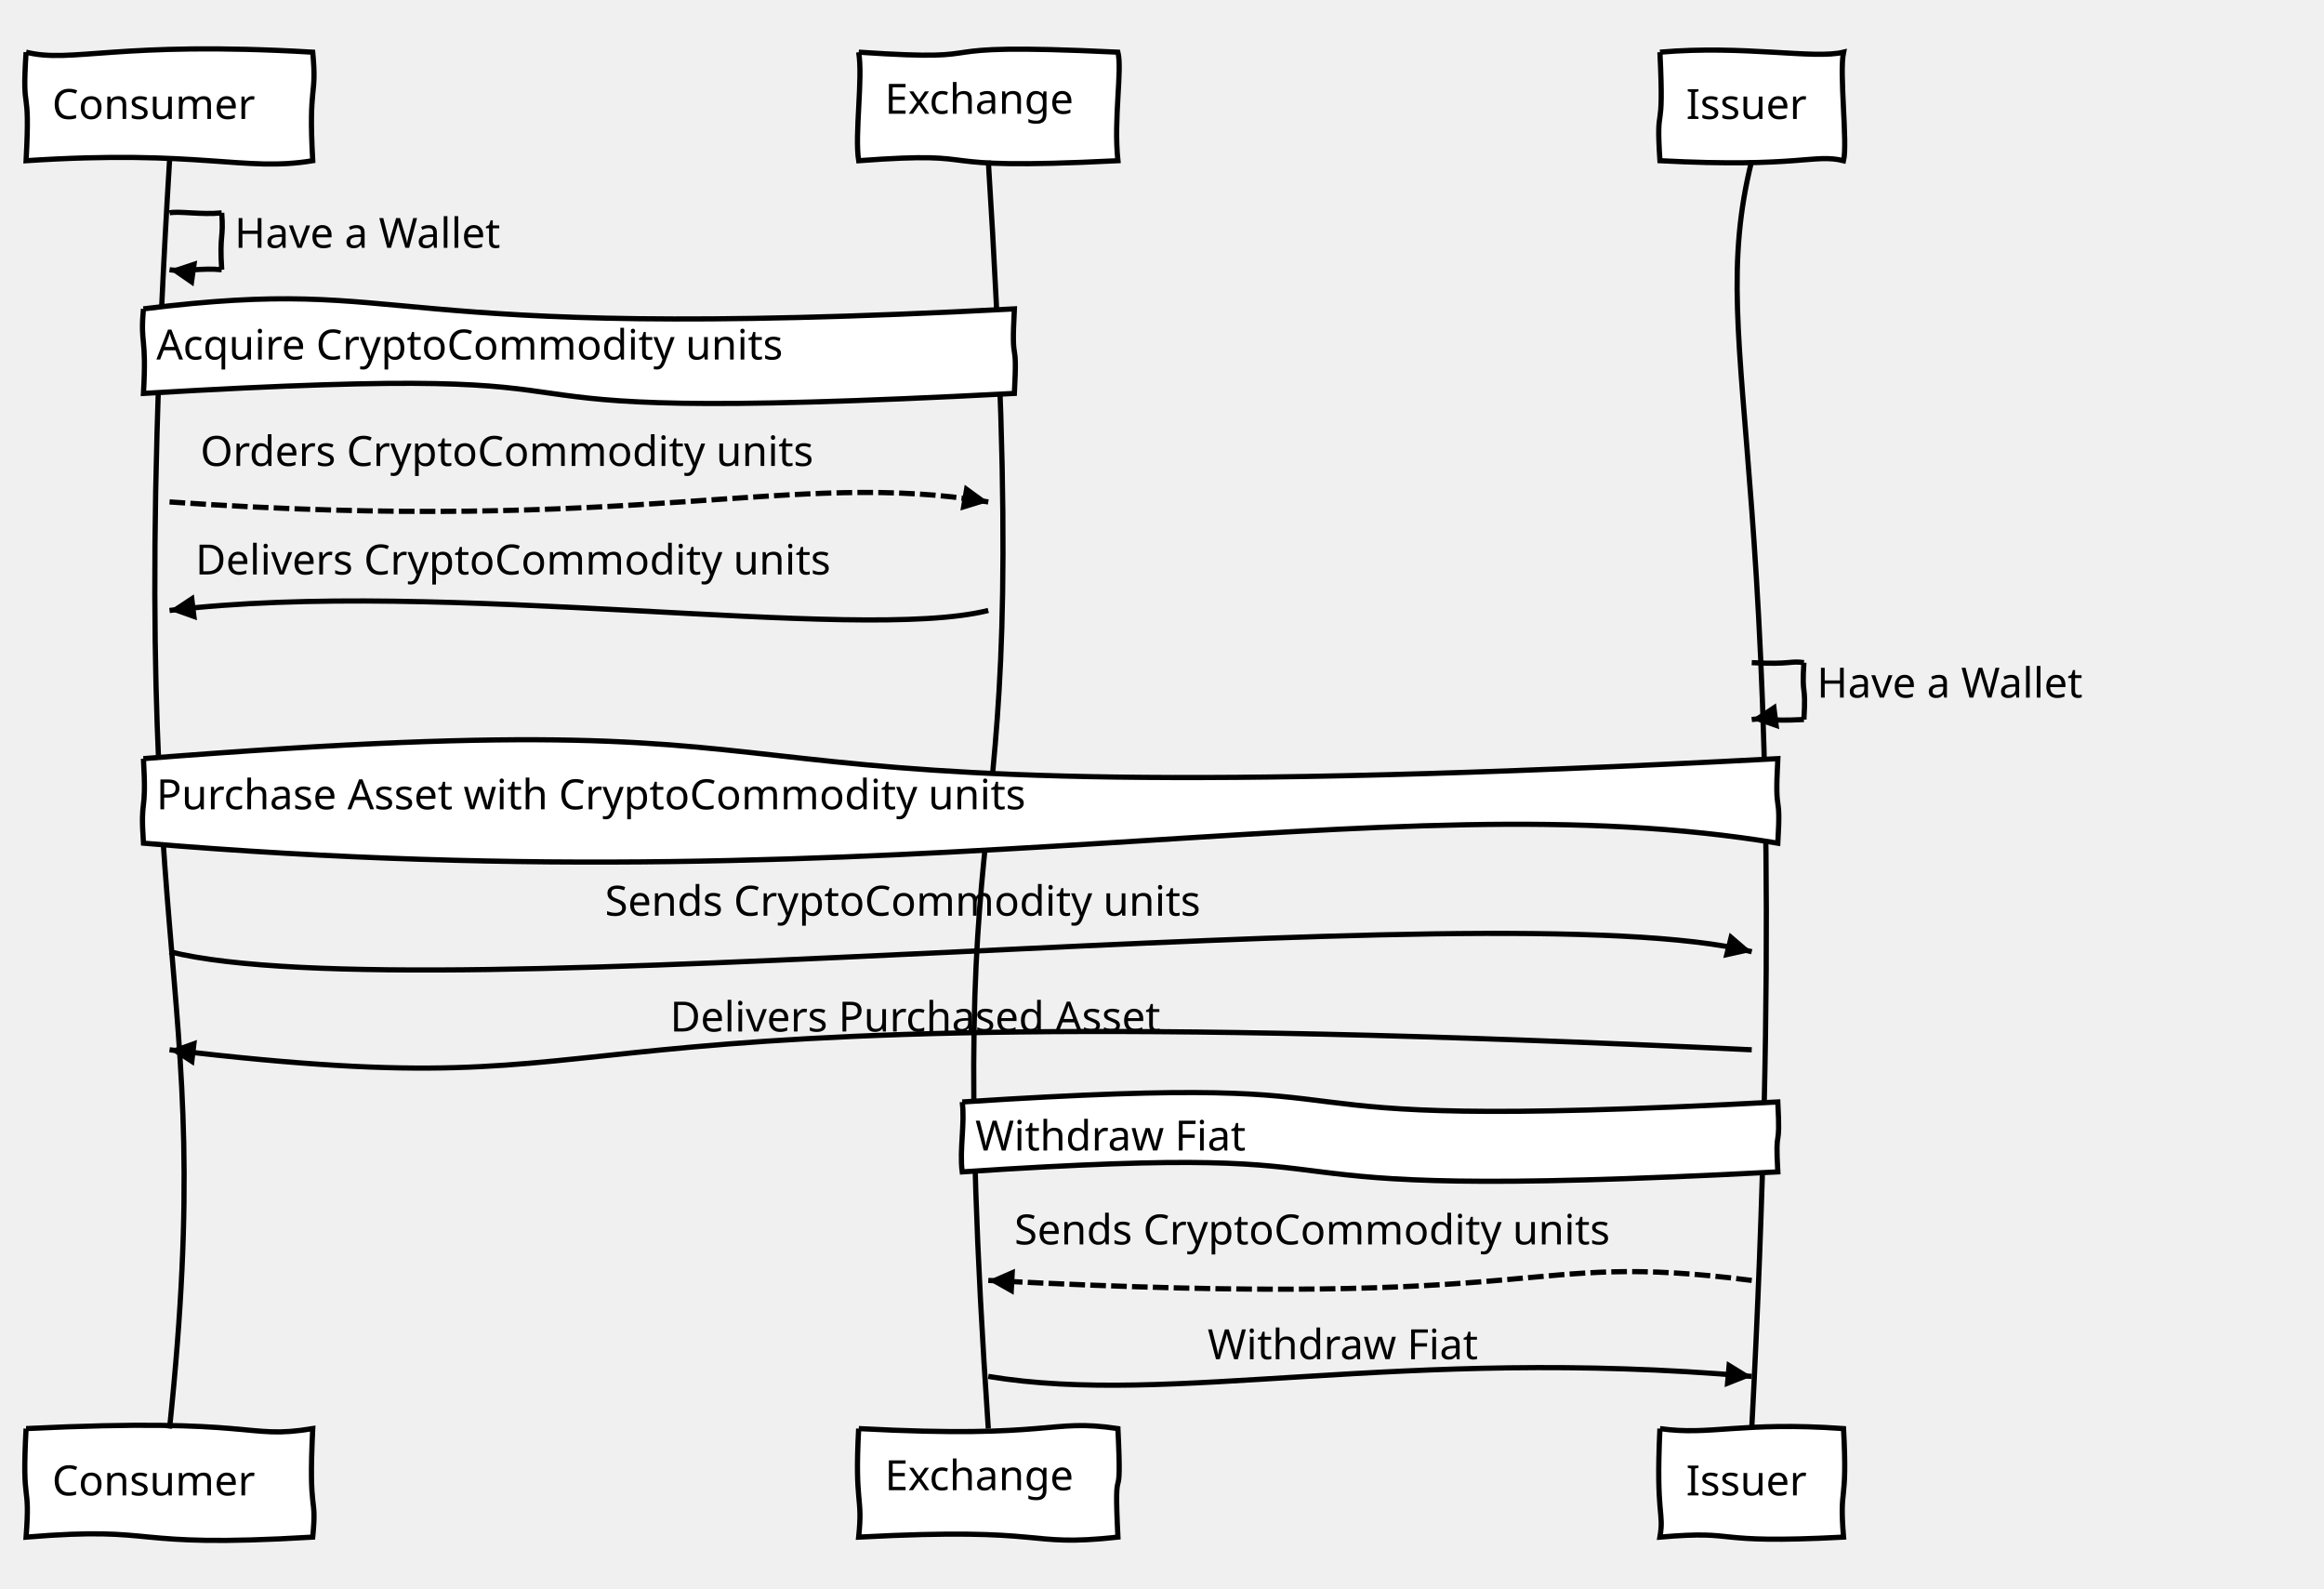
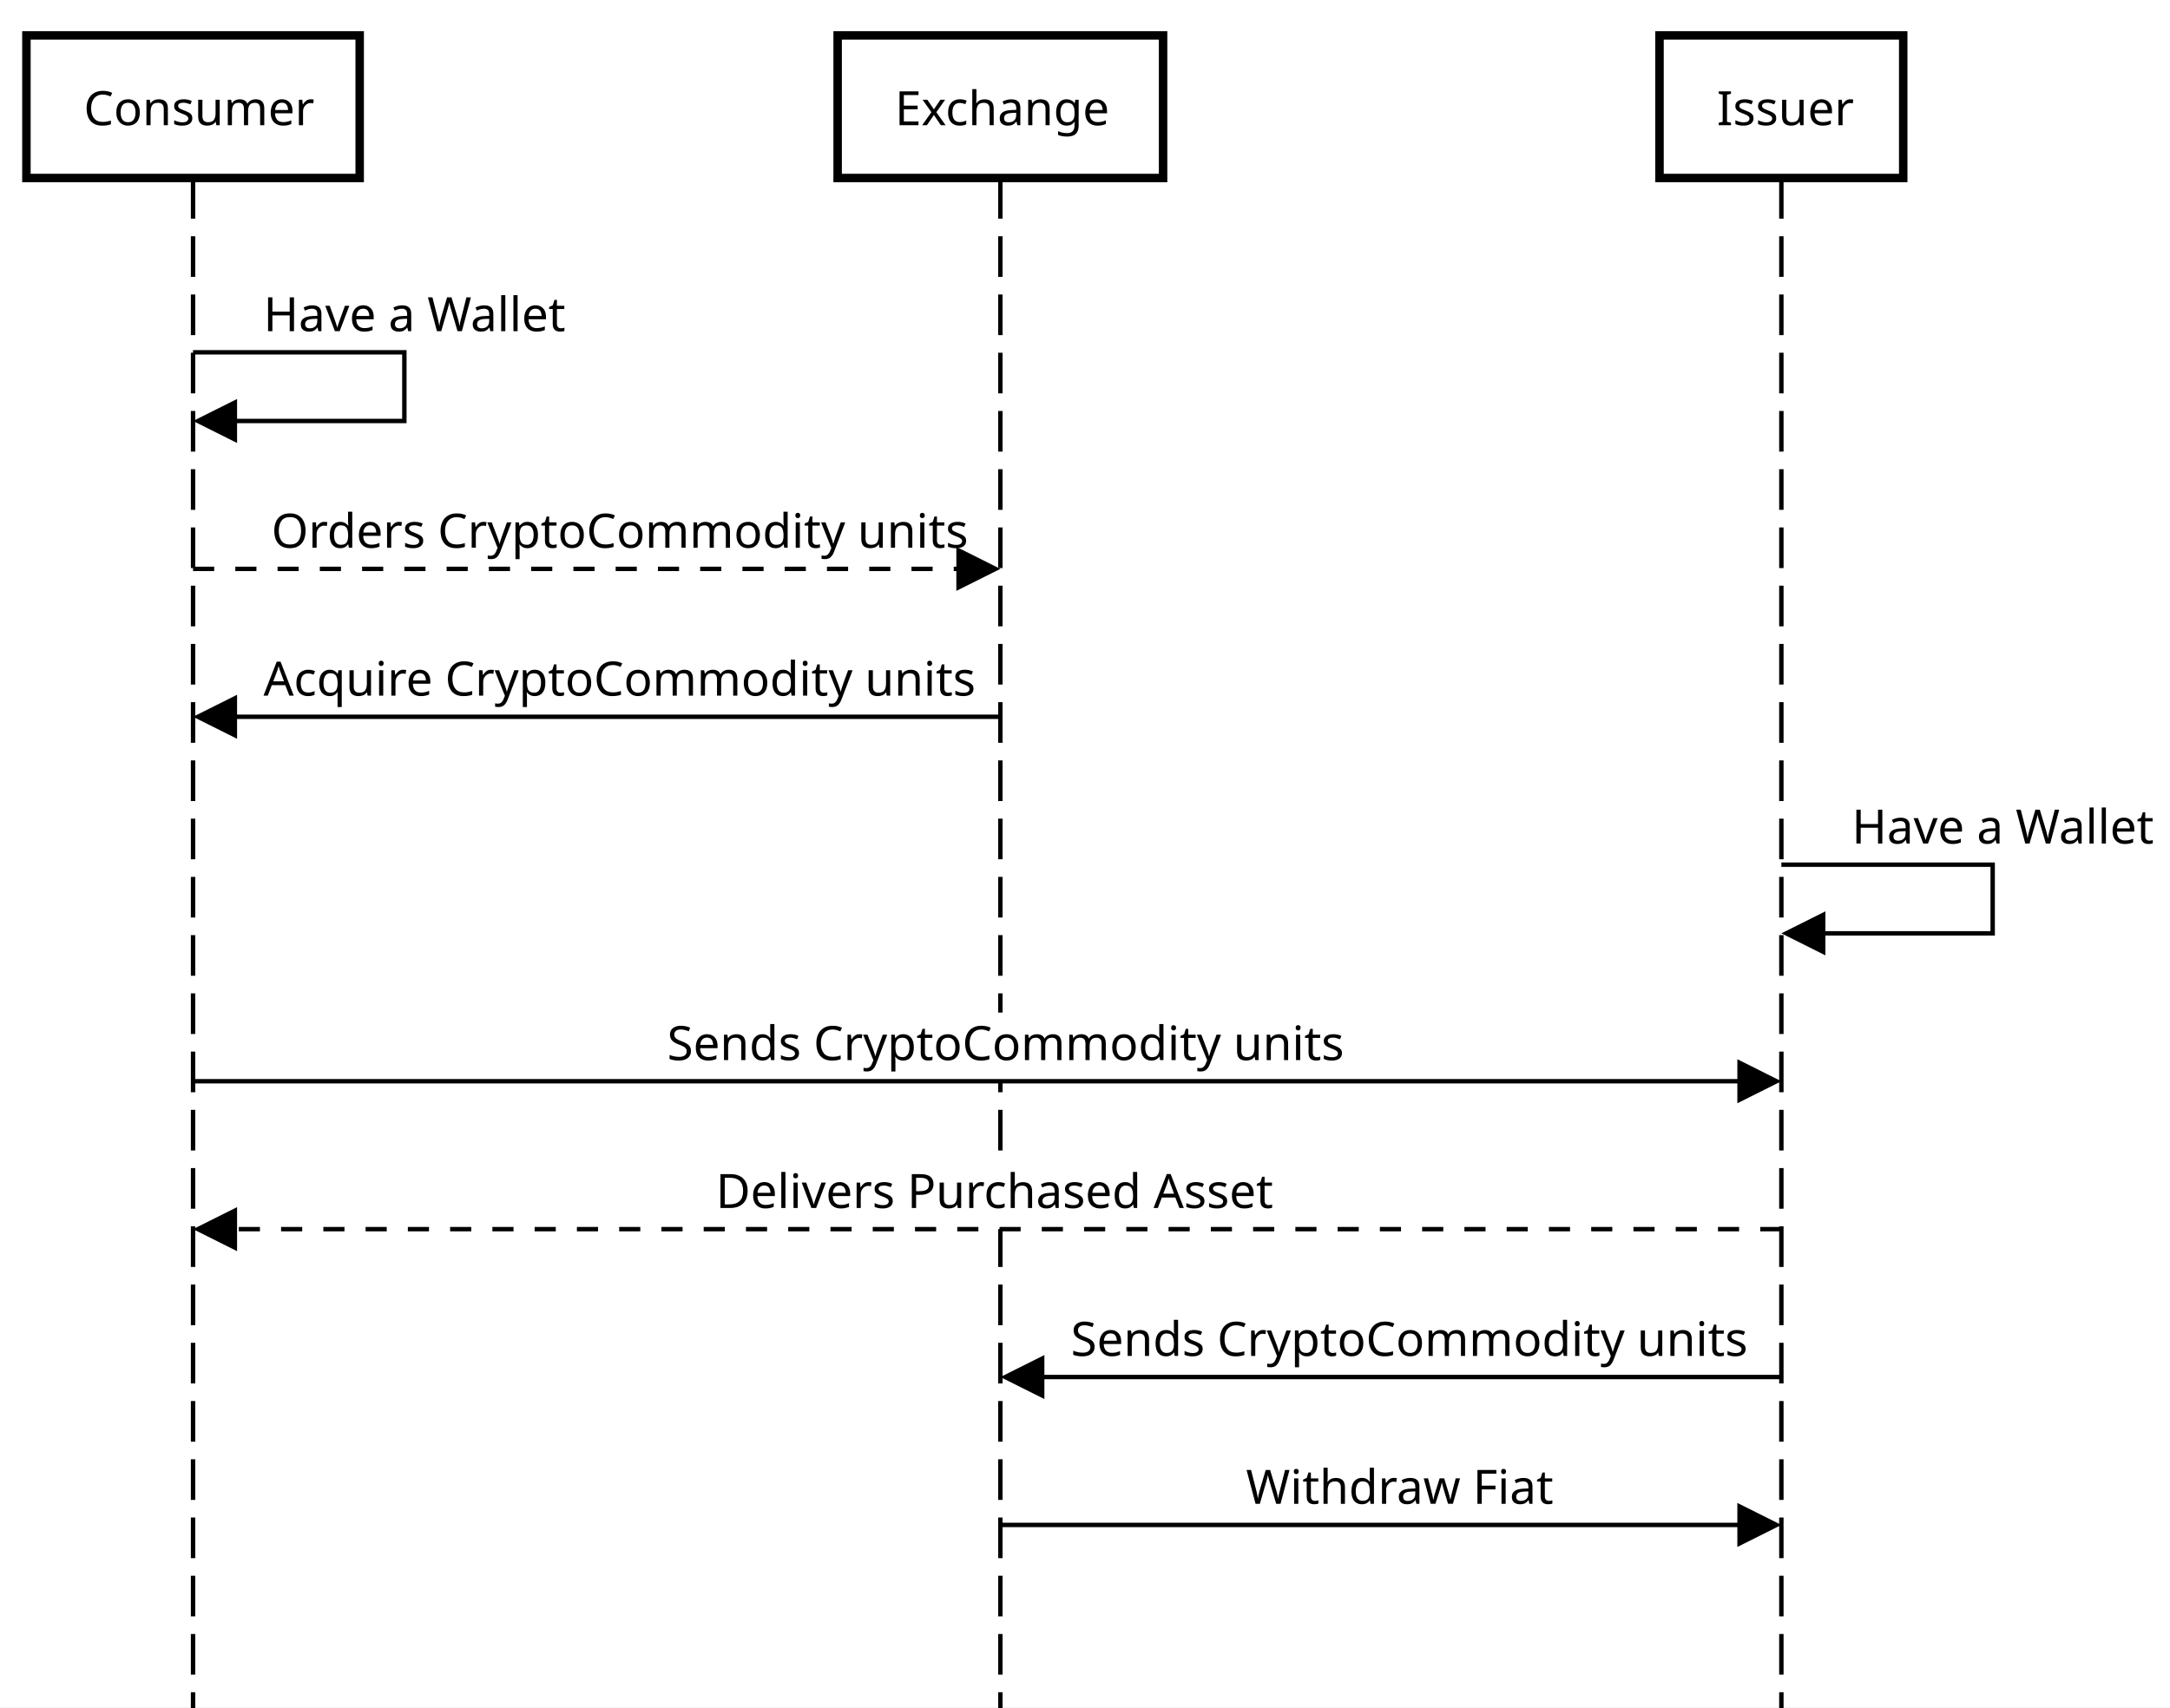
- <svg xmlns="http://www.w3.org/2000/svg" width="891" height="609">
-   <source>Consumer-&gt;Consumer: Have a Wallet
- 
- Note over Consumer,Exchange: Acquire CryptoCommodity units
- Consumer--&gt;Exchange: Orders CryptoCommodity units
- Exchange-&gt;Consumer: Delivers CryptoCommodity units
- 
- Issuer-&gt;Issuer: Have a Wallet
- 
- Note over Consumer,Issuer: Purchase Asset with CryptoCommodity units
- Consumer-&gt;Issuer: Sends CryptoCommodity units
- Issuer-&gt;Consumer: Delivers Purchased Asset
- 
- Note over Issuer,Exchange: Withdraw Fiat
- Issuer--&gt;Exchange: Sends CryptoCommodity units
- Exchange-&gt;Issuer: Withdraw Fiat</source>
-   <defs>
-     <marker viewBox="0 0 5 5" markerWidth="5" markerHeight="5" orient="auto" refX="5" refY="2.5" id="markerArrowBlock">
-       <path d="M 0 0 L 5 2.5 L 0 5 z" />
-     </marker>
-     <marker viewBox="0 0 9.6 16" markerWidth="4" markerHeight="16" orient="auto" refX="9.6" refY="8" id="markerArrowOpen">
-       <path d="M 9.6,8 1.92,16 0,13.7 5.76,8 0,2.286 1.92,0 9.6,8 z" />
-     </marker>
-   </defs>
-   <g class="title" />
-   <g class="actor">
-     <path d="M10,20C27.6,24.4 44.9,15.6 119.9,20.0C121.6,38.0 118.2,31.1 119.9,61.6C93.5,66.0 77.0,57.2 10.0,61.6C11.7,30.0 8.3,46.2 10.0,20.0" stroke="#000000" fill="#ffffff" style="stroke-width: 2;" />
-     <text x="20" y="45.6" style="font-size: 16px; font-family: danielbd;">
-       <tspan x="20">Consumer</tspan>
-     </text>
-   </g>
-   <g class="actor">
-     <path d="M10,547.6C100.0,543.2 93.5,552.0 119.9,547.6C118.2,582.5 121.6,571.8 119.9,589.2C46.1,593.6 63.5,584.8 10.0,589.2C11.7,566.6 8.3,579.2 10.0,547.6" stroke="#000000" fill="#ffffff" style="stroke-width: 2;" />
-     <text x="20" y="573.2" style="font-size: 16px; font-family: danielbd;">
-       <tspan x="20">Consumer</tspan>
-     </text>
-   </g>
-   <path d="M65.0,61.6C45.5,379.7 84.4,362.2 65.0,547.6" stroke="#000000" fill="none" style="stroke-width: 2;" />
-   <g class="actor">
-     <path d="M329.249,20C389.0,24.0 345.1,16.0 428.6,20.0C430.3,26.7 426.9,45.6 428.6,61.6C348.5,65.6 383.4,57.6 329.2,61.6C327.6,51.6 330.9,30.0 329.2,20.0" stroke="#000000" fill="#ffffff" style="stroke-width: 2;" />
-     <text x="339.249" y="43.6" style="font-size: 16px; font-family: danielbd;">
-       <tspan x="339.249">Exchange</tspan>
-     </text>
-   </g>
-   <g class="actor">
-     <path d="M329.249,547.6C404.7,551.6 401.7,543.6 428.6,547.6C430.3,582.5 426.9,554.7 428.6,589.2C391.9,593.2 404.2,585.2 329.2,589.2C330.9,572.8 327.6,577.7 329.2,547.6" stroke="#000000" fill="#ffffff" style="stroke-width: 2;" />
-     <text x="339.249" y="571.2" style="font-size: 16px; font-family: danielbd;">
-       <tspan x="339.249">Exchange</tspan>
-     </text>
-   </g>
-   <path d="M378.9,61.6C398.4,369.6 359.5,261.2 378.9,547.6" stroke="#000000" fill="none" style="stroke-width: 2;" />
-   <g class="actor">
-     <path d="M636.423,20C668.7,17.2 695.5,22.8 706.8,20.0C705.1,27.9 708.4,54.9 706.8,61.6C695.5,58.8 689.9,64.4 636.4,61.6C634.8,36.8 638.1,54.9 636.4,20.0" stroke="#000000" fill="#ffffff" style="stroke-width: 2;" />
-     <text x="646.423" y="45.6" style="font-size: 16px; font-family: danielbd;">
-       <tspan x="646.423">Issuer</tspan>
-     </text>
-   </g>
-   <g class="actor">
-     <path d="M636.423,547.6C655.7,550.4 667.4,544.8 706.8,547.6C708.4,578.0 705.1,568.4 706.8,589.2C653.3,592.0 668.7,586.4 636.4,589.2C638.1,579.2 634.8,581.7 636.4,547.6" stroke="#000000" fill="#ffffff" style="stroke-width: 2;" />
-     <text x="646.423" y="573.2" style="font-size: 16px; font-family: danielbd;">
-       <tspan x="646.423">Issuer</tspan>
-     </text>
-   </g>
-   <path d="M671.6,61.6C652.2,139.4 691.0,178.2 671.6,547.6" stroke="#000000" fill="none" style="stroke-width: 2;" />
-   <g class="signal">
-     <text x="89.955" y="95" style="font-size: 16px; font-family: danielbd;">
-       <tspan x="89.955">Have a Wallet</tspan>
-     </text>
-     <path d="M65.0,81.6C68.2,80.8 77.3,82.4 85.0,81.6" stroke="#000000" fill="none" style="stroke-width: 2;" />
-     <path d="M85.0,81.6C85.8,91.7 84.1,89.3 85.0,103.4" stroke="#000000" fill="none" style="stroke-width: 2;" />
-     <path d="M85.0,103.4C77.9,102.6 70.6,104.2 65.0,103.4" stroke="#000000" fill="none" style="stroke-width: 2; marker-end: url(&quot;#markerArrowBlock&quot;);" />
-   </g>
-   <g class="note">
-     <path d="M54.955,118.4C163.0,105.0 135.1,131.8 388.9,118.4C387.6,143.0 390.2,126.8 388.9,150.8C135.1,164.2 280.9,137.4 55.0,150.8C56.3,128.0 53.7,132.8 55.0,118.4" stroke="#000000" fill="#ffffff" style="stroke-width: 2;" />
-     <text x="59.955" y="137.8" style="font-size: 16px; font-family: danielbd;">
-       <tspan x="59.955">Acquire CryptoCommodity units</tspan>
-     </text>
-   </g>
-   <g class="signal">
-     <text x="76.818" y="178.6" style="font-size: 16px; font-family: danielbd;">
-       <tspan x="76.818">Orders CryptoCommodity units</tspan>
-     </text>
-     <path d="M65.0,192.4C245.3,205.0 303.6,179.8 378.9,192.4" stroke="#000000" fill="none" style="stroke-width: 2; stroke-dasharray: 6, 2; marker-end: url(&quot;#markerArrowBlock&quot;);" />
-   </g>
-   <g class="signal">
-     <text x="74.955" y="220.2" style="font-size: 16px; font-family: danielbd;">
-       <tspan x="74.955">Delivers CryptoCommodity units</tspan>
-     </text>
-     <path d="M378.9,234.0C328.7,246.6 169.2,221.4 65.0,234.0" stroke="#000000" fill="none" style="stroke-width: 2; marker-end: url(&quot;#markerArrowBlock&quot;);" />
-   </g>
-   <g class="signal">
-     <text x="696.593" y="267.4" style="font-size: 16px; font-family: danielbd;">
-       <tspan x="696.593">Have a Wallet</tspan>
-     </text>
-     <path d="M671.6,254.0C686.8,254.8 686.2,253.2 691.6,254.0" stroke="#000000" fill="none" style="stroke-width: 2;" />
-     <path d="M691.6,254.0C690.7,268.0 692.5,261.1 691.6,275.8" stroke="#000000" fill="none" style="stroke-width: 2;" />
-     <path d="M691.6,275.8C676.4,276.6 678.0,275.0 671.6,275.8" stroke="#000000" fill="none" style="stroke-width: 2; marker-end: url(&quot;#markerArrowBlock&quot;);" />
-   </g>
-   <g class="note">
-     <path d="M54.955,290.8C372.7,265.7 205.3,315.9 681.6,290.8C680.3,315.4 682.9,301.1 681.6,323.2C531.2,298.1 351.7,348.3 55.0,323.2C53.7,303.8 56.3,313.9 55.0,290.8" stroke="#000000" fill="#ffffff" style="stroke-width: 2;" />
-     <text x="59.955" y="310.2" style="font-size: 16px; font-family: danielbd;">
-       <tspan x="59.955">Purchase Asset with CryptoCommodity units</tspan>
-     </text>
-   </g>
-   <g class="signal">
-     <text x="232.737" y="351" style="font-size: 16px; font-family: danielbd;">
-       <tspan x="231.937">Sends CryptoCommodity units</tspan>
-     </text>
-     <path d="M65.0,364.8C162.0,389.1 574.5,340.5 671.6,364.8" stroke="#000000" fill="none" style="stroke-width: 2; marker-end: url(&quot;#markerArrowBlock&quot;);" />
-   </g>
-   <g class="signal">
-     <text x="256.918" y="395.4" style="font-size: 16px; font-family: danielbd;">
-       <tspan x="256.918">Delivers Purchased Asset</tspan>
-     </text>
-     <path d="M671.6,402.4C162.0,378.1 269.9,426.7 65.0,402.4" stroke="#000000" fill="none" style="stroke-width: 2; marker-end: url(&quot;#markerArrowBlock&quot;);" />
-   </g>
-   <g class="note">
-     <path d="M368.918,422.4C560.6,409.9 448.1,434.9 681.6,422.4C682.7,442.9 680.5,429.9 681.6,449.2C444.0,461.7 556.5,436.7 368.9,449.2C367.8,440.9 370.0,430.5 368.9,422.4" stroke="#000000" fill="#ffffff" style="stroke-width: 2;" />
-     <text x="373.918" y="441" style="font-size: 16px; font-family: danielbd;">
-       <tspan x="373.918">Withdraw Fiat</tspan>
-     </text>
-   </g>
-   <g class="signal">
-     <text x="389.718" y="477" style="font-size: 16px; font-family: danielbd;">
-       <tspan x="388.918">Sends CryptoCommodity units</tspan>
-     </text>
-     <path d="M671.6,490.8C579.6,479.1 601.4,502.5 378.9,490.8" stroke="#000000" fill="none" style="stroke-width: 2; stroke-dasharray: 6, 2; marker-end: url(&quot;#markerArrowBlock&quot;);" />
-   </g>
-   <g class="signal">
-     <text x="462.973" y="521" style="font-size: 16px; font-family: danielbd;">
-       <tspan x="462.973">Withdraw Fiat</tspan>
-     </text>
-     <path d="M378.9,527.6C449.2,539.3 536.6,515.9 671.6,527.6" stroke="#000000" fill="none" style="stroke-width: 2; marker-end: url(&quot;#markerArrowBlock&quot;);" />
+ <svg xmlns="http://www.w3.org/2000/svg" version="1.1" width="671" height="528">
+   <defs />
+   <g>
+     <g />
+     <g />
+     <g />
+     <g />
+     <g />
+     <g />
+     <g />
+     <g />
+     <g>
+       <rect fill="white" stroke="none" x="0" y="0" width="671" height="528" />
+     </g>
+     <g />
+     <g>
+       <path fill="none" stroke="black" paint-order="fill stroke markers" d=" M 59.694 55.05 L 59.694 528.771" stroke-miterlimit="10" stroke-width="1.361" stroke-dasharray="12.566,5.445" />
+       <path fill="none" stroke="black" paint-order="fill stroke markers" d=" M 309.33 55.05 L 309.33 528.771" stroke-miterlimit="10" stroke-width="1.361" stroke-dasharray="12.566,5.445" />
+       <path fill="none" stroke="black" paint-order="fill stroke markers" d=" M 550.828 55.05 L 550.828 528.771" stroke-miterlimit="10" stroke-width="1.361" stroke-dasharray="12.566,5.445" />
+     </g>
+     <g>
+       <path fill="none" stroke="none" />
+       <g>
+         <path fill="white" stroke="black" paint-order="fill stroke markers" d=" M 8.168 10.945 L 111.221 10.945 L 111.221 55.05 L 8.168 55.05 L 8.168 10.945 Z" stroke-miterlimit="10" stroke-width="2.614" stroke-dasharray="" />
+       </g>
+       <g>
+         <g />
+         <text fill="black" stroke="none" font-family="sans-serif" font-size="11pt" font-style="normal" font-weight="normal" text-decoration="normal" x="25.891" y="38.714" text-anchor="start" dominant-baseline="alphabetic" xml:space="preserve">Consumer</text>
+       </g>
+       <path fill="none" stroke="none" />
+       <g>
+         <path fill="white" stroke="black" paint-order="fill stroke markers" d=" M 259.012 10.945 L 359.647 10.945 L 359.647 55.05 L 259.012 55.05 L 259.012 10.945 Z" stroke-miterlimit="10" stroke-width="2.614" stroke-dasharray="" />
+       </g>
+       <g>
+         <g />
+         <text fill="black" stroke="none" font-family="sans-serif" font-size="11pt" font-style="normal" font-weight="normal" text-decoration="normal" x="276.736" y="38.714" text-anchor="start" dominant-baseline="alphabetic" xml:space="preserve">Exchange</text>
+       </g>
+       <path fill="none" stroke="none" />
+       <g>
+         <path fill="white" stroke="black" paint-order="fill stroke markers" d=" M 513.149 10.945 L 588.508 10.945 L 588.508 55.05 L 513.149 55.05 L 513.149 10.945 Z" stroke-miterlimit="10" stroke-width="2.614" stroke-dasharray="" />
+       </g>
+       <g>
+         <g />
+         <text fill="black" stroke="none" font-family="sans-serif" font-size="11pt" font-style="normal" font-weight="normal" text-decoration="normal" x="530.873" y="38.714" text-anchor="start" dominant-baseline="alphabetic" xml:space="preserve">Issuer</text>
+       </g>
+     </g>
+     <g>
+       <g>
+         <g>
+           <rect fill="white" stroke="none" x="79.024" y="87.72" width="95.586" height="21.236" />
+         </g>
+         <text fill="black" stroke="none" font-family="sans-serif" font-size="11pt" font-style="normal" font-weight="normal" text-decoration="normal" x="81.475" y="102.422" text-anchor="start" dominant-baseline="alphabetic" xml:space="preserve">Have a Wallet</text>
+       </g>
+       <g>
+         <path fill="none" stroke="black" paint-order="fill stroke markers" d=" M 59.694 108.956 L 125.035 108.956 L 125.035 130.192 L 73.144 130.192" stroke-miterlimit="10" stroke-width="1.361" stroke-dasharray="" />
+         <g transform="translate(59.69442,130.1916) translate(-59.69442,-130.1916)">
+           <path fill="black" stroke="none" paint-order="stroke fill markers" d=" M 73.307 123.385 L 59.694 130.192 L 73.307 136.998 Z" />
+         </g>
+       </g>
+       <g>
+         <g>
+           <rect fill="white" stroke="none" x="81.475" y="154.694" width="206.073" height="21.236" />
+         </g>
+         <text fill="black" stroke="none" font-family="sans-serif" font-size="11pt" font-style="normal" font-weight="normal" text-decoration="normal" x="83.926" y="169.396" text-anchor="start" dominant-baseline="alphabetic" xml:space="preserve">Orders CryptoCommodity units</text>
+       </g>
+       <g>
+         <path fill="none" stroke="black" paint-order="fill stroke markers" d=" M 59.694 175.93 L 295.881 175.93" stroke-miterlimit="10" stroke-width="1.361" stroke-dasharray="6.534" />
+         <g transform="translate(309.3299,175.9301) translate(-309.3299,-175.9301)">
+           <path fill="black" stroke="none" paint-order="stroke fill markers" d=" M 295.717 169.124 L 309.33 175.93 L 295.717 182.736 Z" />
+         </g>
+       </g>
+       <g>
+         <g>
+           <rect fill="white" stroke="none" x="79.024" y="200.433" width="210.975" height="21.236" />
+         </g>
+         <text fill="black" stroke="none" font-family="sans-serif" font-size="11pt" font-style="normal" font-weight="normal" text-decoration="normal" x="81.475" y="215.135" text-anchor="start" dominant-baseline="alphabetic" xml:space="preserve">Acquire CryptoCommodity units</text>
+       </g>
+       <g>
+         <path fill="none" stroke="black" paint-order="fill stroke markers" d=" M 309.33 221.669 L 73.144 221.669" stroke-miterlimit="10" stroke-width="1.361" stroke-dasharray="" />
+         <g transform="translate(59.69442,221.6687) translate(-59.69442,-221.6687)">
+           <path fill="black" stroke="none" paint-order="stroke fill markers" d=" M 73.307 214.862 L 59.694 221.669 L 73.307 228.475 Z" />
+         </g>
+       </g>
+       <g>
+         <g>
+           <rect fill="white" stroke="none" x="570.158" y="246.172" width="95.586" height="21.236" />
+         </g>
+         <text fill="black" stroke="none" font-family="sans-serif" font-size="11pt" font-style="normal" font-weight="normal" text-decoration="normal" x="572.609" y="260.873" text-anchor="start" dominant-baseline="alphabetic" xml:space="preserve">Have a Wallet</text>
+       </g>
+       <g>
+         <path fill="none" stroke="black" paint-order="fill stroke markers" d=" M 550.828 267.407 L 616.169 267.407 L 616.169 288.643 L 564.278 288.643" stroke-miterlimit="10" stroke-width="1.361" stroke-dasharray="" />
+         <g transform="translate(550.8285,288.643) translate(-550.8285,-288.643)">
+           <path fill="black" stroke="none" paint-order="stroke fill markers" d=" M 564.441 281.837 L 550.828 288.643 L 564.441 295.449 Z" />
+         </g>
+       </g>
+       <g>
+         <g>
+           <rect fill="white" stroke="none" x="203.842" y="313.146" width="202.839" height="21.236" />
+         </g>
+         <text fill="black" stroke="none" font-family="sans-serif" font-size="11pt" font-style="normal" font-weight="normal" text-decoration="normal" x="206.292" y="327.848" text-anchor="start" dominant-baseline="alphabetic" xml:space="preserve">Sends CryptoCommodity units</text>
+       </g>
+       <g>
+         <path fill="none" stroke="black" paint-order="fill stroke markers" d=" M 59.694 334.382 L 537.379 334.382" stroke-miterlimit="10" stroke-width="1.361" stroke-dasharray="" />
+         <g transform="translate(550.8285,334.3816) translate(-550.8285,-334.3816)">
+           <path fill="black" stroke="none" paint-order="stroke fill markers" d=" M 537.216 327.575 L 550.828 334.382 L 537.216 341.188 Z" />
+         </g>
+       </g>
+       <g>
+         <g>
+           <rect fill="white" stroke="none" x="218.91" y="358.884" width="172.703" height="21.236" />
+         </g>
+         <text fill="black" stroke="none" font-family="sans-serif" font-size="11pt" font-style="normal" font-weight="normal" text-decoration="normal" x="221.36" y="373.586" text-anchor="start" dominant-baseline="alphabetic" xml:space="preserve">Delivers Purchased Asset</text>
+       </g>
+       <g>
+         <path fill="none" stroke="black" paint-order="fill stroke markers" d=" M 550.828 380.12 L 73.144 380.12" stroke-miterlimit="10" stroke-width="1.361" stroke-dasharray="6.534" />
+         <g transform="translate(59.69442,380.1202) translate(-59.69442,-380.1202)">
+           <path fill="black" stroke="none" paint-order="stroke fill markers" d=" M 73.307 373.314 L 59.694 380.12 L 73.307 386.927 Z" />
+         </g>
+       </g>
+       <g>
+         <g>
+           <rect fill="white" stroke="none" x="328.66" y="404.623" width="202.839" height="21.236" />
+         </g>
+         <text fill="black" stroke="none" font-family="sans-serif" font-size="11pt" font-style="normal" font-weight="normal" text-decoration="normal" x="331.11" y="419.325" text-anchor="start" dominant-baseline="alphabetic" xml:space="preserve">Sends CryptoCommodity units</text>
+       </g>
+       <g>
+         <path fill="none" stroke="black" paint-order="fill stroke markers" d=" M 550.828 425.859 L 322.779 425.859" stroke-miterlimit="10" stroke-width="1.361" stroke-dasharray="" />
+         <g transform="translate(309.3299,425.8588) translate(-309.3299,-425.8588)">
+           <path fill="black" stroke="none" paint-order="stroke fill markers" d=" M 322.943 419.052 L 309.33 425.859 L 322.943 432.665 Z" />
+         </g>
+       </g>
+       <g>
+         <g>
+           <rect fill="white" stroke="none" x="382.837" y="450.362" width="94.484" height="21.236" />
+         </g>
+         <text fill="black" stroke="none" font-family="sans-serif" font-size="11pt" font-style="normal" font-weight="normal" text-decoration="normal" x="385.287" y="465.063" text-anchor="start" dominant-baseline="alphabetic" xml:space="preserve">Withdraw Fiat</text>
+       </g>
+       <g>
+         <path fill="none" stroke="black" paint-order="fill stroke markers" d=" M 309.33 471.597 L 537.379 471.597" stroke-miterlimit="10" stroke-width="1.361" stroke-dasharray="" />
+         <g transform="translate(550.8285,471.5973) translate(-550.8285,-471.5973)">
+           <path fill="black" stroke="none" paint-order="stroke fill markers" d=" M 537.216 464.791 L 550.828 471.597 L 537.216 478.404 Z" />
+         </g>
+       </g>
+     </g>
+     <g />
+     <g />
+     <g />
  </g>
</svg>
